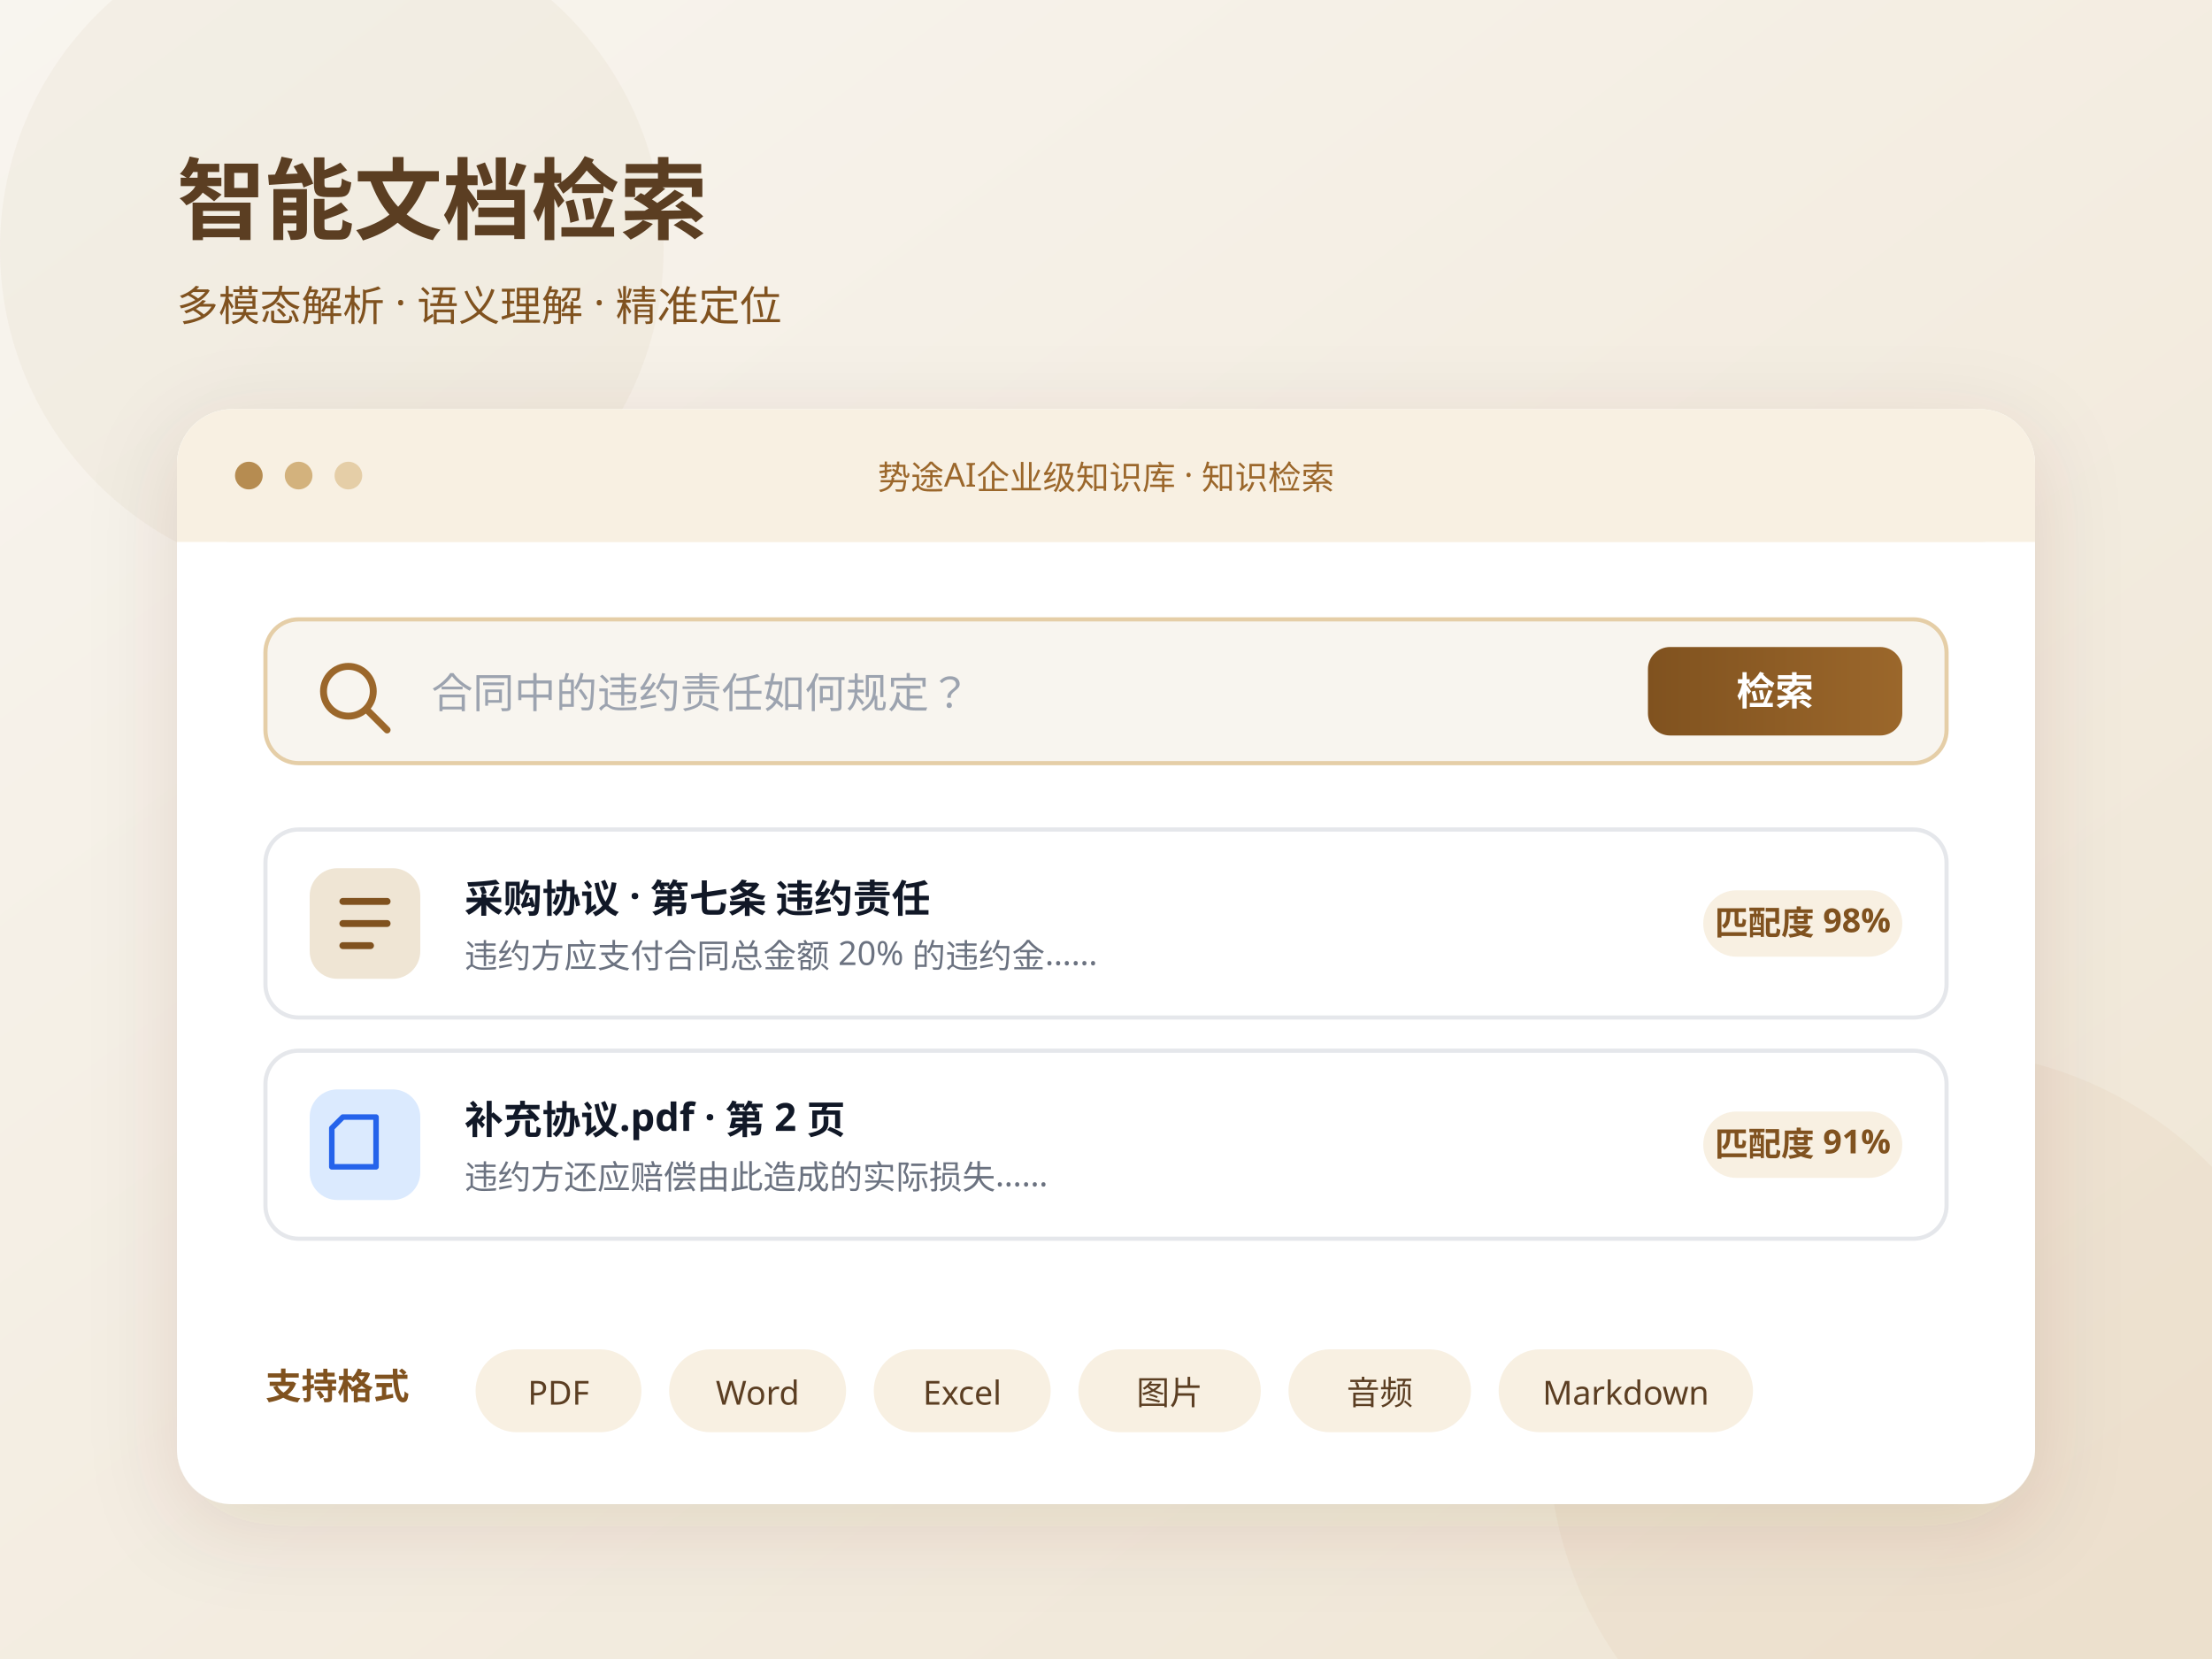
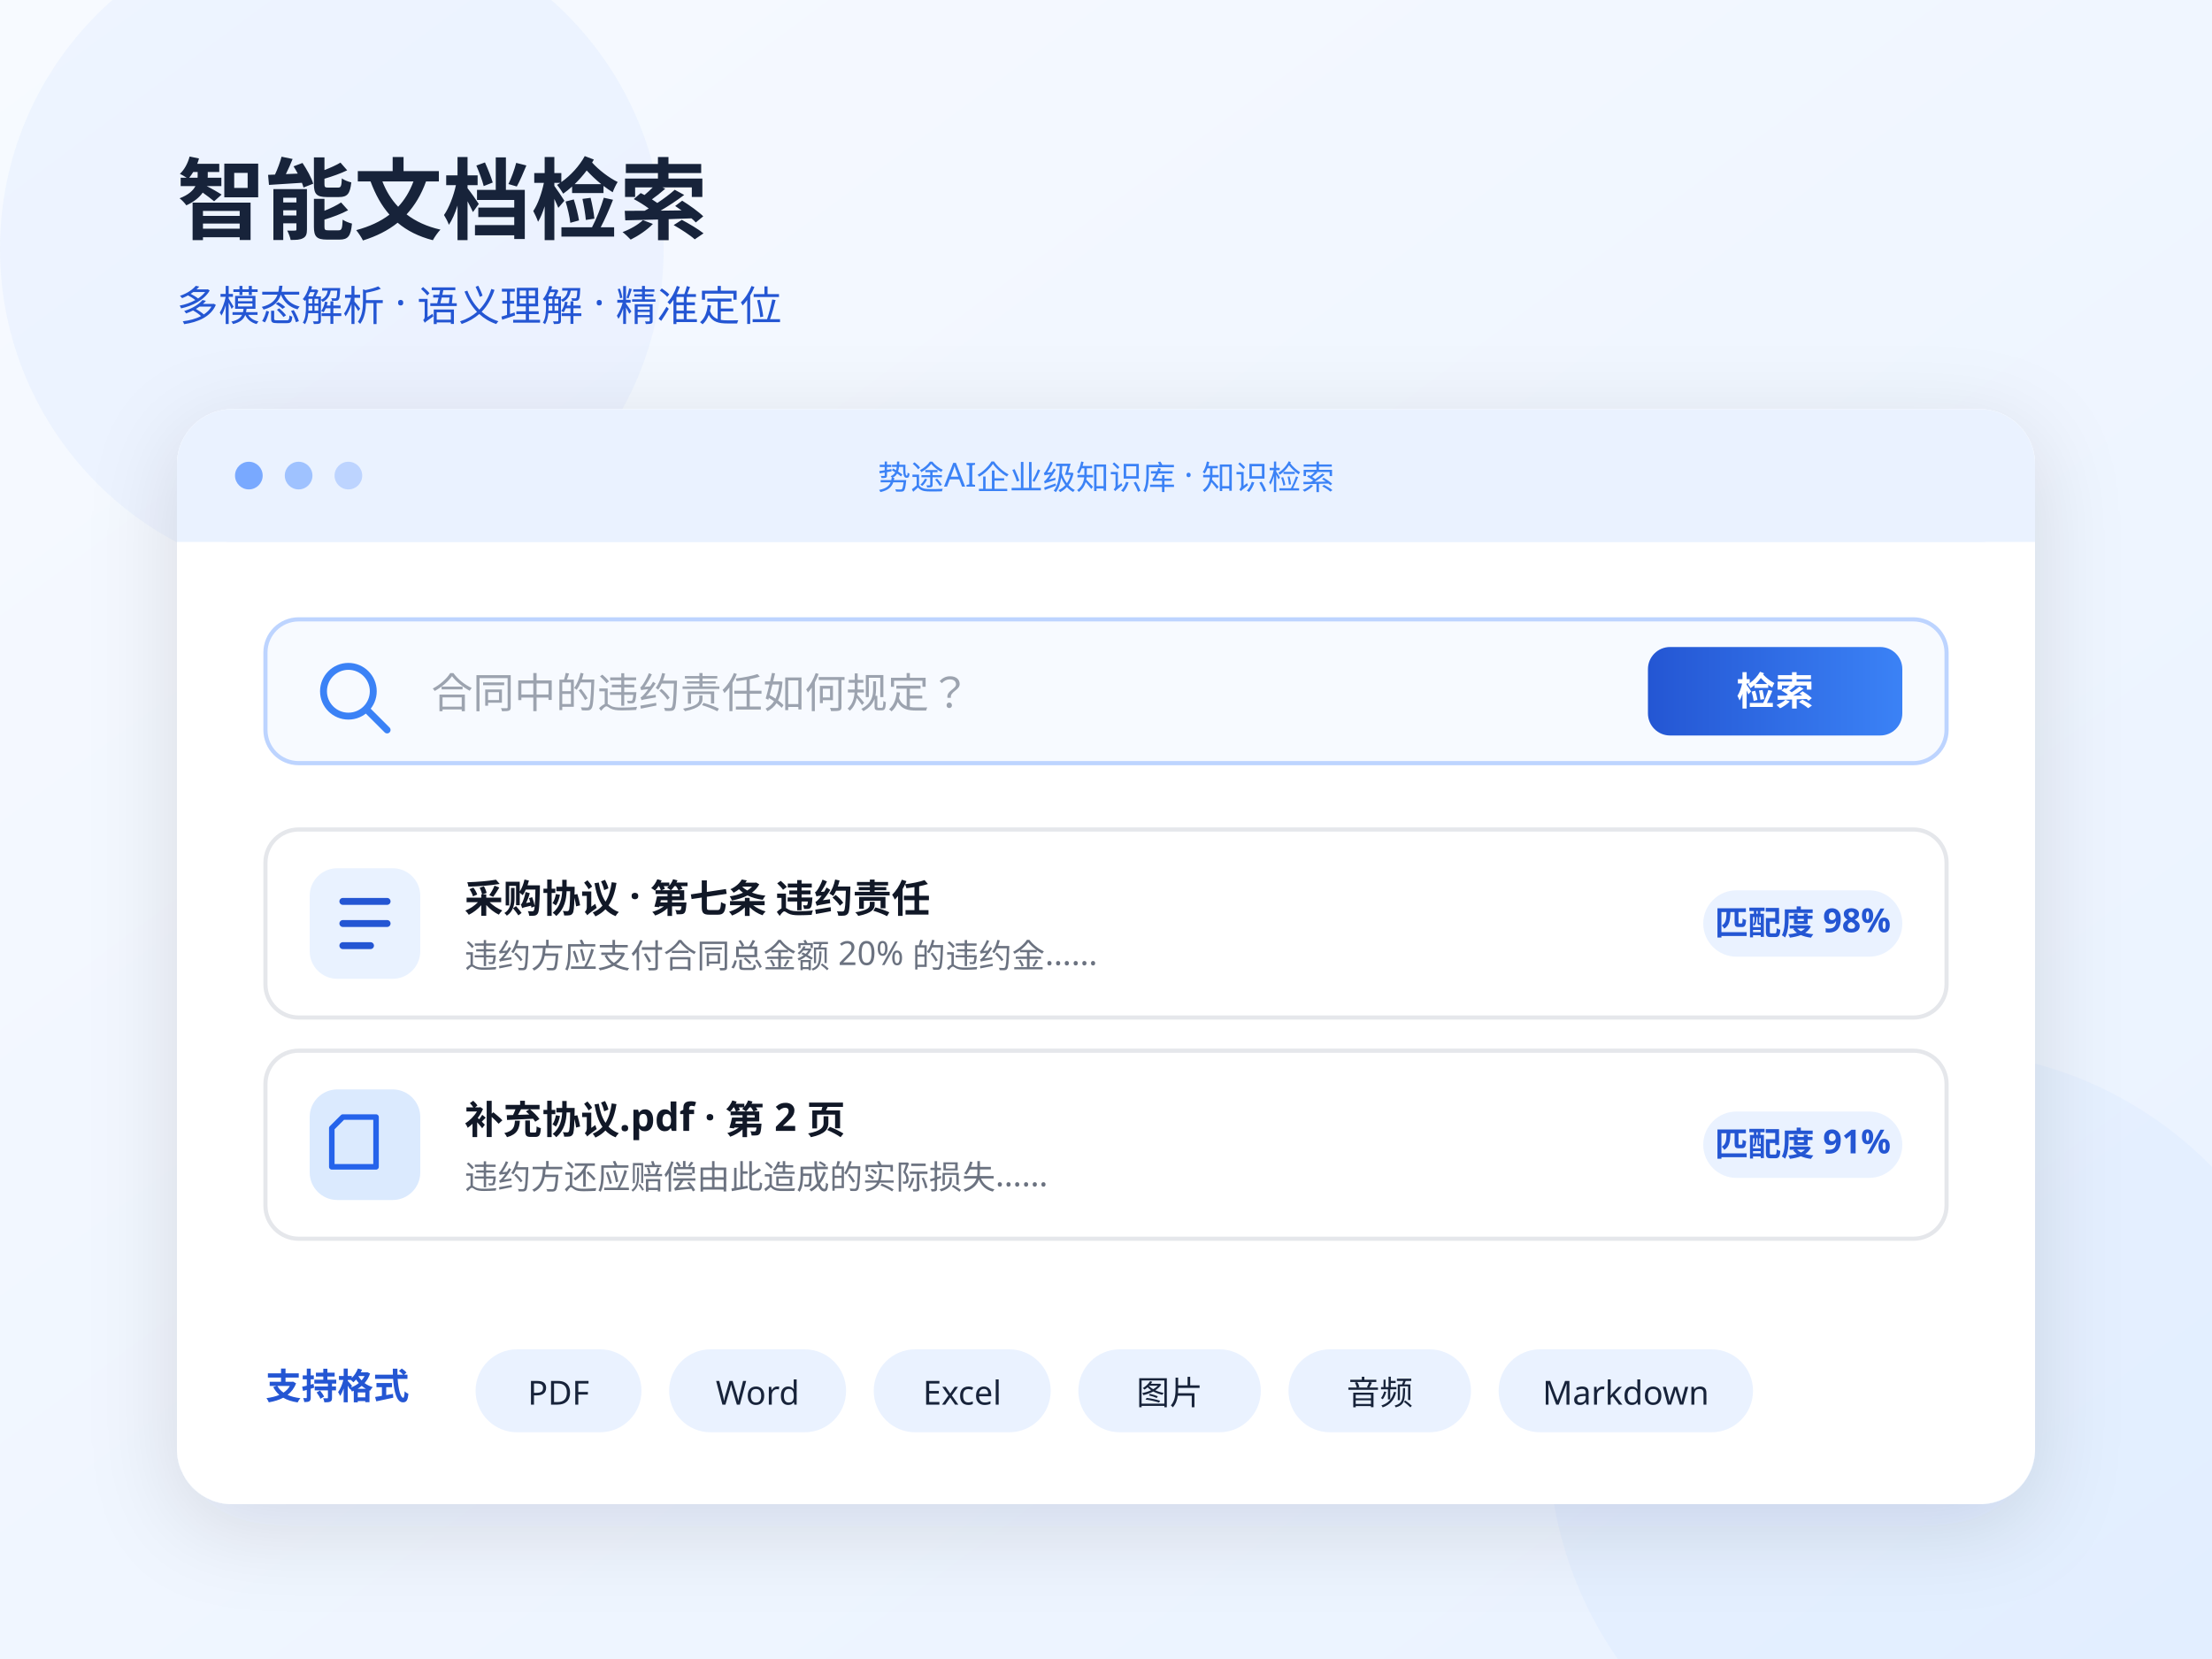
<svg xmlns="http://www.w3.org/2000/svg" viewBox="0 0 800 600">
  <defs>
    <linearGradient id="bg1" x1="0%" y1="0%" x2="100%" y2="100%">
-       <stop offset="0%" stop-color="#F8F5EF" />
-       <stop offset="100%" stop-color="#EFE5D4" />
+       <stop offset="0%" stop-color="#F7FAFF" />
+       <stop offset="100%" stop-color="#E9F2FF" />
    </linearGradient>
    <linearGradient id="brand1" x1="0%" y1="0%" x2="100%" y2="0%">
-       <stop offset="0%" stop-color="#80521F" />
-       <stop offset="100%" stop-color="#9B672B" />
+       <stop offset="0%" stop-color="#2456D3" />
+       <stop offset="100%" stop-color="#3B82F6" />
    </linearGradient>
    <filter id="soft1" x="-20%" y="-20%" width="140%" height="140%">
-       <feDropShadow dx="0" dy="8" stdDeviation="16" flood-color="#5B3E22" flood-opacity="0.12" />
+       <feDropShadow dx="0" dy="8" stdDeviation="16" flood-color="#17233A" flood-opacity="0.12" />
    </filter>
  </defs>
  <rect width="800" height="600" fill="url(#bg1)" />
-   <circle cx="120" cy="90" r="120" fill="#9B672B" opacity="0.05" />
-   <circle cx="700" cy="520" r="140" fill="#B68C51" opacity="0.06" />
-   <text x="64" y="84" font-family="PingFang SC, Microsoft YaHei, sans-serif" font-size="32" font-weight="700" fill="#5B3E22">智能文档检索</text>
-   <text x="64" y="116" font-family="PingFang SC, Microsoft YaHei, sans-serif" font-size="15" fill="#80521F">多模态解析 · 语义理解 · 精准定位</text>
+   <circle cx="120" cy="90" r="120" fill="#3B82F6" opacity="0.05" />
+   <circle cx="700" cy="520" r="140" fill="#79A9FF" opacity="0.06" />
+   <text x="64" y="84" font-family="PingFang SC, Microsoft YaHei, sans-serif" font-size="32" font-weight="700" fill="#17233A">智能文档检索</text>
+   <text x="64" y="116" font-family="PingFang SC, Microsoft YaHei, sans-serif" font-size="15" fill="#2456D3">多模态解析 · 语义理解 · 精准定位</text>
  <g filter="url(#soft1)">
    <rect x="64" y="148" width="672" height="396" rx="20" fill="#FFFFFF" />
  </g>
-   <rect x="64" y="148" width="672" height="48" rx="20" fill="#F8F0E2" />
-   <rect x="64" y="176" width="672" height="20" fill="#F8F0E2" />
-   <circle cx="90" cy="172" r="5" fill="#B68C51" />
-   <circle cx="108" cy="172" r="5" fill="#D3B27D" />
-   <circle cx="126" cy="172" r="5" fill="#E5CEA7" />
-   <text x="400" y="177" font-family="PingFang SC, Microsoft YaHei, sans-serif" font-size="12" fill="#9B672B" text-anchor="middle">势途AI企业级知识库 · 知识检索</text>
+   <rect x="64" y="148" width="672" height="48" rx="20" fill="#EAF2FF" />
+   <rect x="64" y="176" width="672" height="20" fill="#EAF2FF" />
+   <circle cx="90" cy="172" r="5" fill="#79A9FF" />
+   <circle cx="108" cy="172" r="5" fill="#9FC2FF" />
+   <circle cx="126" cy="172" r="5" fill="#BDD4FF" />
+   <text x="400" y="177" font-family="PingFang SC, Microsoft YaHei, sans-serif" font-size="12" fill="#3B82F6" text-anchor="middle">势途AI企业级知识库 · 知识检索</text>
  <g transform="translate(96, 224)">
-     <rect width="608" height="52" rx="12" fill="#F8F5EF" stroke="#E5CEA7" stroke-width="1.5" />
-     <circle cx="30" cy="26" r="9" fill="none" stroke="#9B672B" stroke-width="2.5" />
-     <line x1="37" y1="33" x2="44" y2="40" stroke="#9B672B" stroke-width="2.5" stroke-linecap="round" />
+     <rect width="608" height="52" rx="12" fill="#F7FAFF" stroke="#BDD4FF" stroke-width="1.5" />
+     <circle cx="30" cy="26" r="9" fill="none" stroke="#3B82F6" stroke-width="2.5" />
+     <line x1="37" y1="33" x2="44" y2="40" stroke="#3B82F6" stroke-width="2.5" stroke-linecap="round" />
    <text x="60" y="32" font-family="PingFang SC, Microsoft YaHei, sans-serif" font-size="15" fill="#9CA3AF">合同中的违约责任如何规定？</text>
    <rect x="500" y="10" width="92" height="32" rx="8" fill="url(#brand1)" />
    <text x="546" y="31" font-family="PingFang SC, Microsoft YaHei, sans-serif" font-size="14" font-weight="600" fill="#FFFFFF" text-anchor="middle">检索</text>
  </g>
  <g transform="translate(96, 300)">
    <rect width="608" height="68" rx="12" fill="#FFFFFF" stroke="#E5E7EB" stroke-width="1.5" />
-     <rect x="16" y="14" width="40" height="40" rx="10" fill="#EFE5D4" />
-     <path d="M28 26 H44 M28 34 H44 M28 42 H38" stroke="#80521F" stroke-width="2.5" stroke-linecap="round" />
+     <rect x="16" y="14" width="40" height="40" rx="10" fill="#E9F2FF" />
+     <path d="M28 26 H44 M28 34 H44 M28 42 H38" stroke="#2456D3" stroke-width="2.5" stroke-linecap="round" />
    <text x="72" y="30" font-family="PingFang SC, Microsoft YaHei, sans-serif" font-size="14" font-weight="600" fill="#111827">采购协议 · 第七条 违约责任</text>
    <text x="72" y="50" font-family="PingFang SC, Microsoft YaHei, sans-serif" font-size="12" fill="#6B7280">违约方应支付合同总金额 20% 的违约金……</text>
-     <rect x="520" y="22" width="72" height="24" rx="12" fill="#F8F0E2" />
-     <text x="556" y="38" font-family="PingFang SC, Microsoft YaHei, sans-serif" font-size="12" font-weight="600" fill="#80521F" text-anchor="middle">匹配度 98%</text>
+     <rect x="520" y="22" width="72" height="24" rx="12" fill="#EAF2FF" />
+     <text x="556" y="38" font-family="PingFang SC, Microsoft YaHei, sans-serif" font-size="12" font-weight="600" fill="#2456D3" text-anchor="middle">匹配度 98%</text>
  </g>
  <g transform="translate(96, 380)">
    <rect width="608" height="68" rx="12" fill="#FFFFFF" stroke="#E5E7EB" stroke-width="1.5" />
    <rect x="16" y="14" width="40" height="40" rx="10" fill="#DBEAFE" />
    <path d="M28 24 h12 v18 h-16 v-14 z" fill="none" stroke="#2563EB" stroke-width="2" stroke-linejoin="round" />
    <text x="72" y="30" font-family="PingFang SC, Microsoft YaHei, sans-serif" font-size="14" font-weight="600" fill="#111827">补充协议.pdf · 第 2 页</text>
    <text x="72" y="50" font-family="PingFang SC, Microsoft YaHei, sans-serif" font-size="12" fill="#6B7280">违约方还应赔偿由此造成的实际损失……</text>
-     <rect x="520" y="22" width="72" height="24" rx="12" fill="#F8F0E2" />
-     <text x="556" y="38" font-family="PingFang SC, Microsoft YaHei, sans-serif" font-size="12" font-weight="600" fill="#80521F" text-anchor="middle">匹配度 91%</text>
+     <rect x="520" y="22" width="72" height="24" rx="12" fill="#EAF2FF" />
+     <text x="556" y="38" font-family="PingFang SC, Microsoft YaHei, sans-serif" font-size="12" font-weight="600" fill="#2456D3" text-anchor="middle">匹配度 91%</text>
  </g>
  <g transform="translate(96, 472)">
-     <text x="0" y="34" font-family="PingFang SC, Microsoft YaHei, sans-serif" font-size="13" font-weight="600" fill="#80521F">支持格式</text>
-     <g font-family="PingFang SC, Microsoft YaHei, sans-serif" font-size="12" fill="#5B3E22" text-anchor="middle">
-       <rect x="76" y="16" width="60" height="30" rx="15" fill="#F8F0E2" />
+     <text x="0" y="34" font-family="PingFang SC, Microsoft YaHei, sans-serif" font-size="13" font-weight="600" fill="#2456D3">支持格式</text>
+     <g font-family="PingFang SC, Microsoft YaHei, sans-serif" font-size="12" fill="#17233A" text-anchor="middle">
+       <rect x="76" y="16" width="60" height="30" rx="15" fill="#EAF2FF" />
      <text x="106" y="36">PDF</text>
-       <rect x="146" y="16" width="64" height="30" rx="15" fill="#F8F0E2" />
+       <rect x="146" y="16" width="64" height="30" rx="15" fill="#EAF2FF" />
      <text x="178" y="36">Word</text>
-       <rect x="220" y="16" width="64" height="30" rx="15" fill="#F8F0E2" />
+       <rect x="220" y="16" width="64" height="30" rx="15" fill="#EAF2FF" />
      <text x="252" y="36">Excel</text>
-       <rect x="294" y="16" width="66" height="30" rx="15" fill="#F8F0E2" />
+       <rect x="294" y="16" width="66" height="30" rx="15" fill="#EAF2FF" />
      <text x="327" y="36">图片</text>
-       <rect x="370" y="16" width="66" height="30" rx="15" fill="#F8F0E2" />
+       <rect x="370" y="16" width="66" height="30" rx="15" fill="#EAF2FF" />
      <text x="403" y="36">音频</text>
-       <rect x="446" y="16" width="92" height="30" rx="15" fill="#F8F0E2" />
+       <rect x="446" y="16" width="92" height="30" rx="15" fill="#EAF2FF" />
      <text x="492" y="36">Markdown</text>
    </g>
  </g>
</svg>
